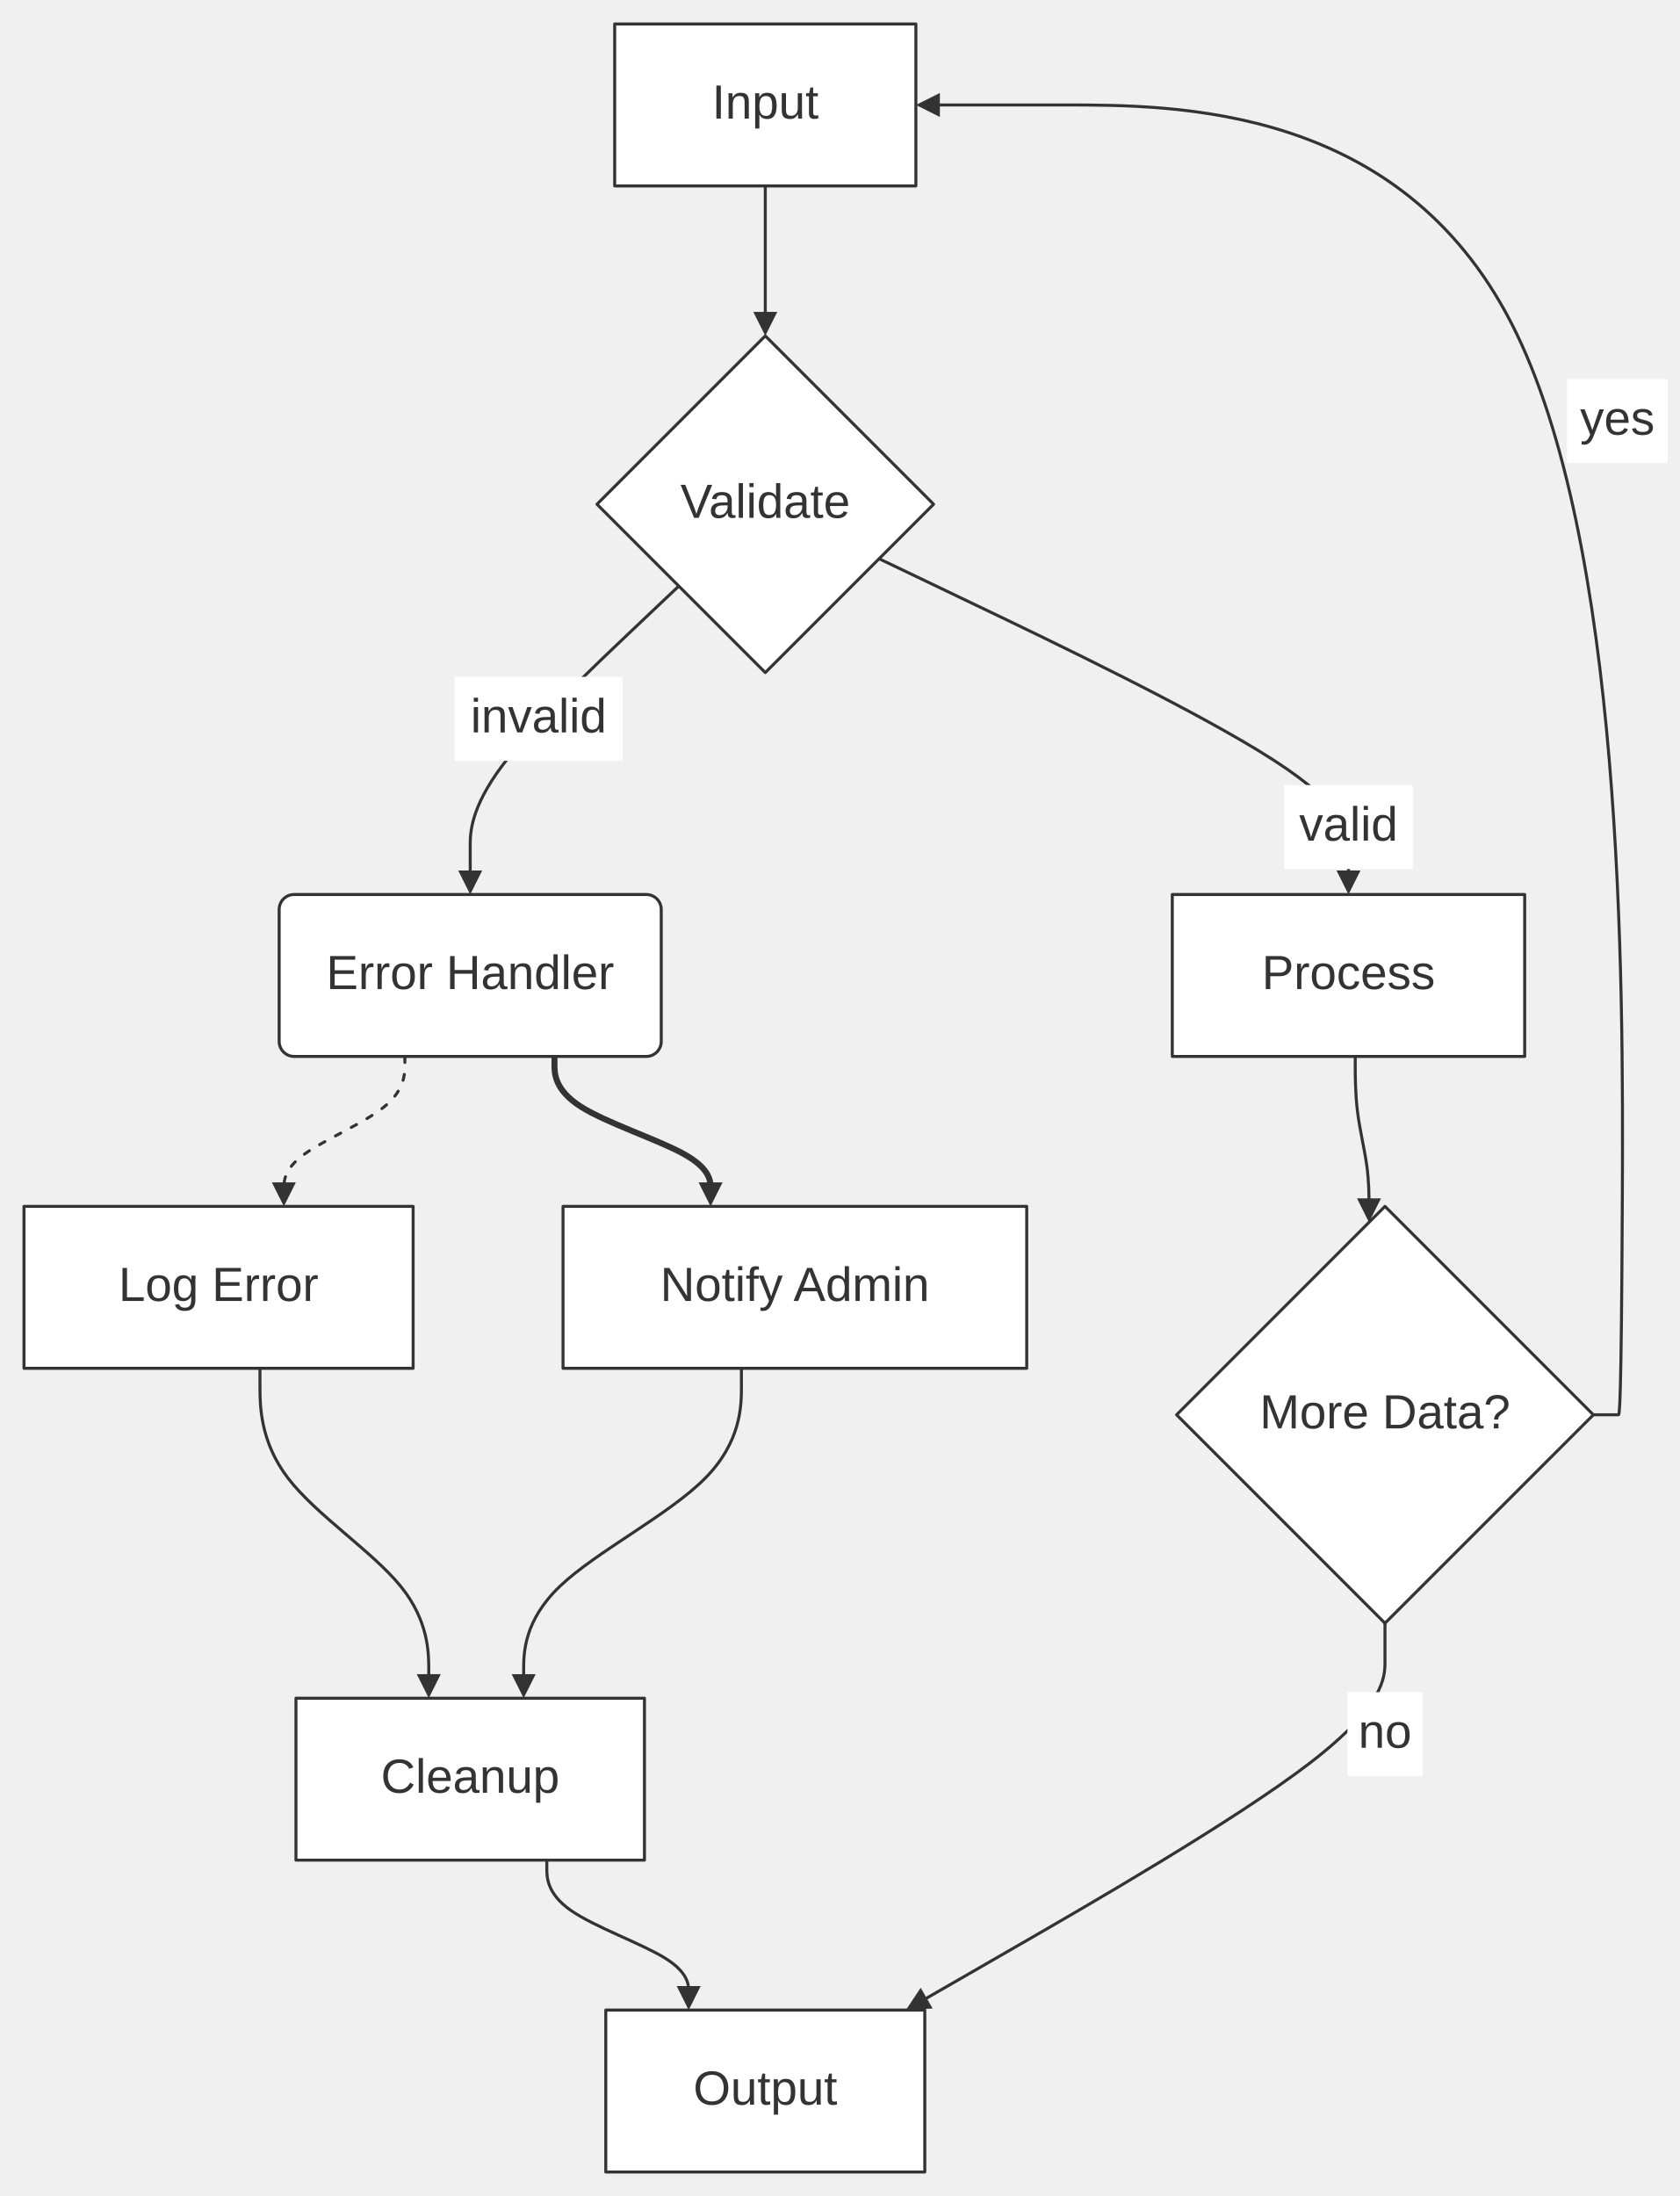
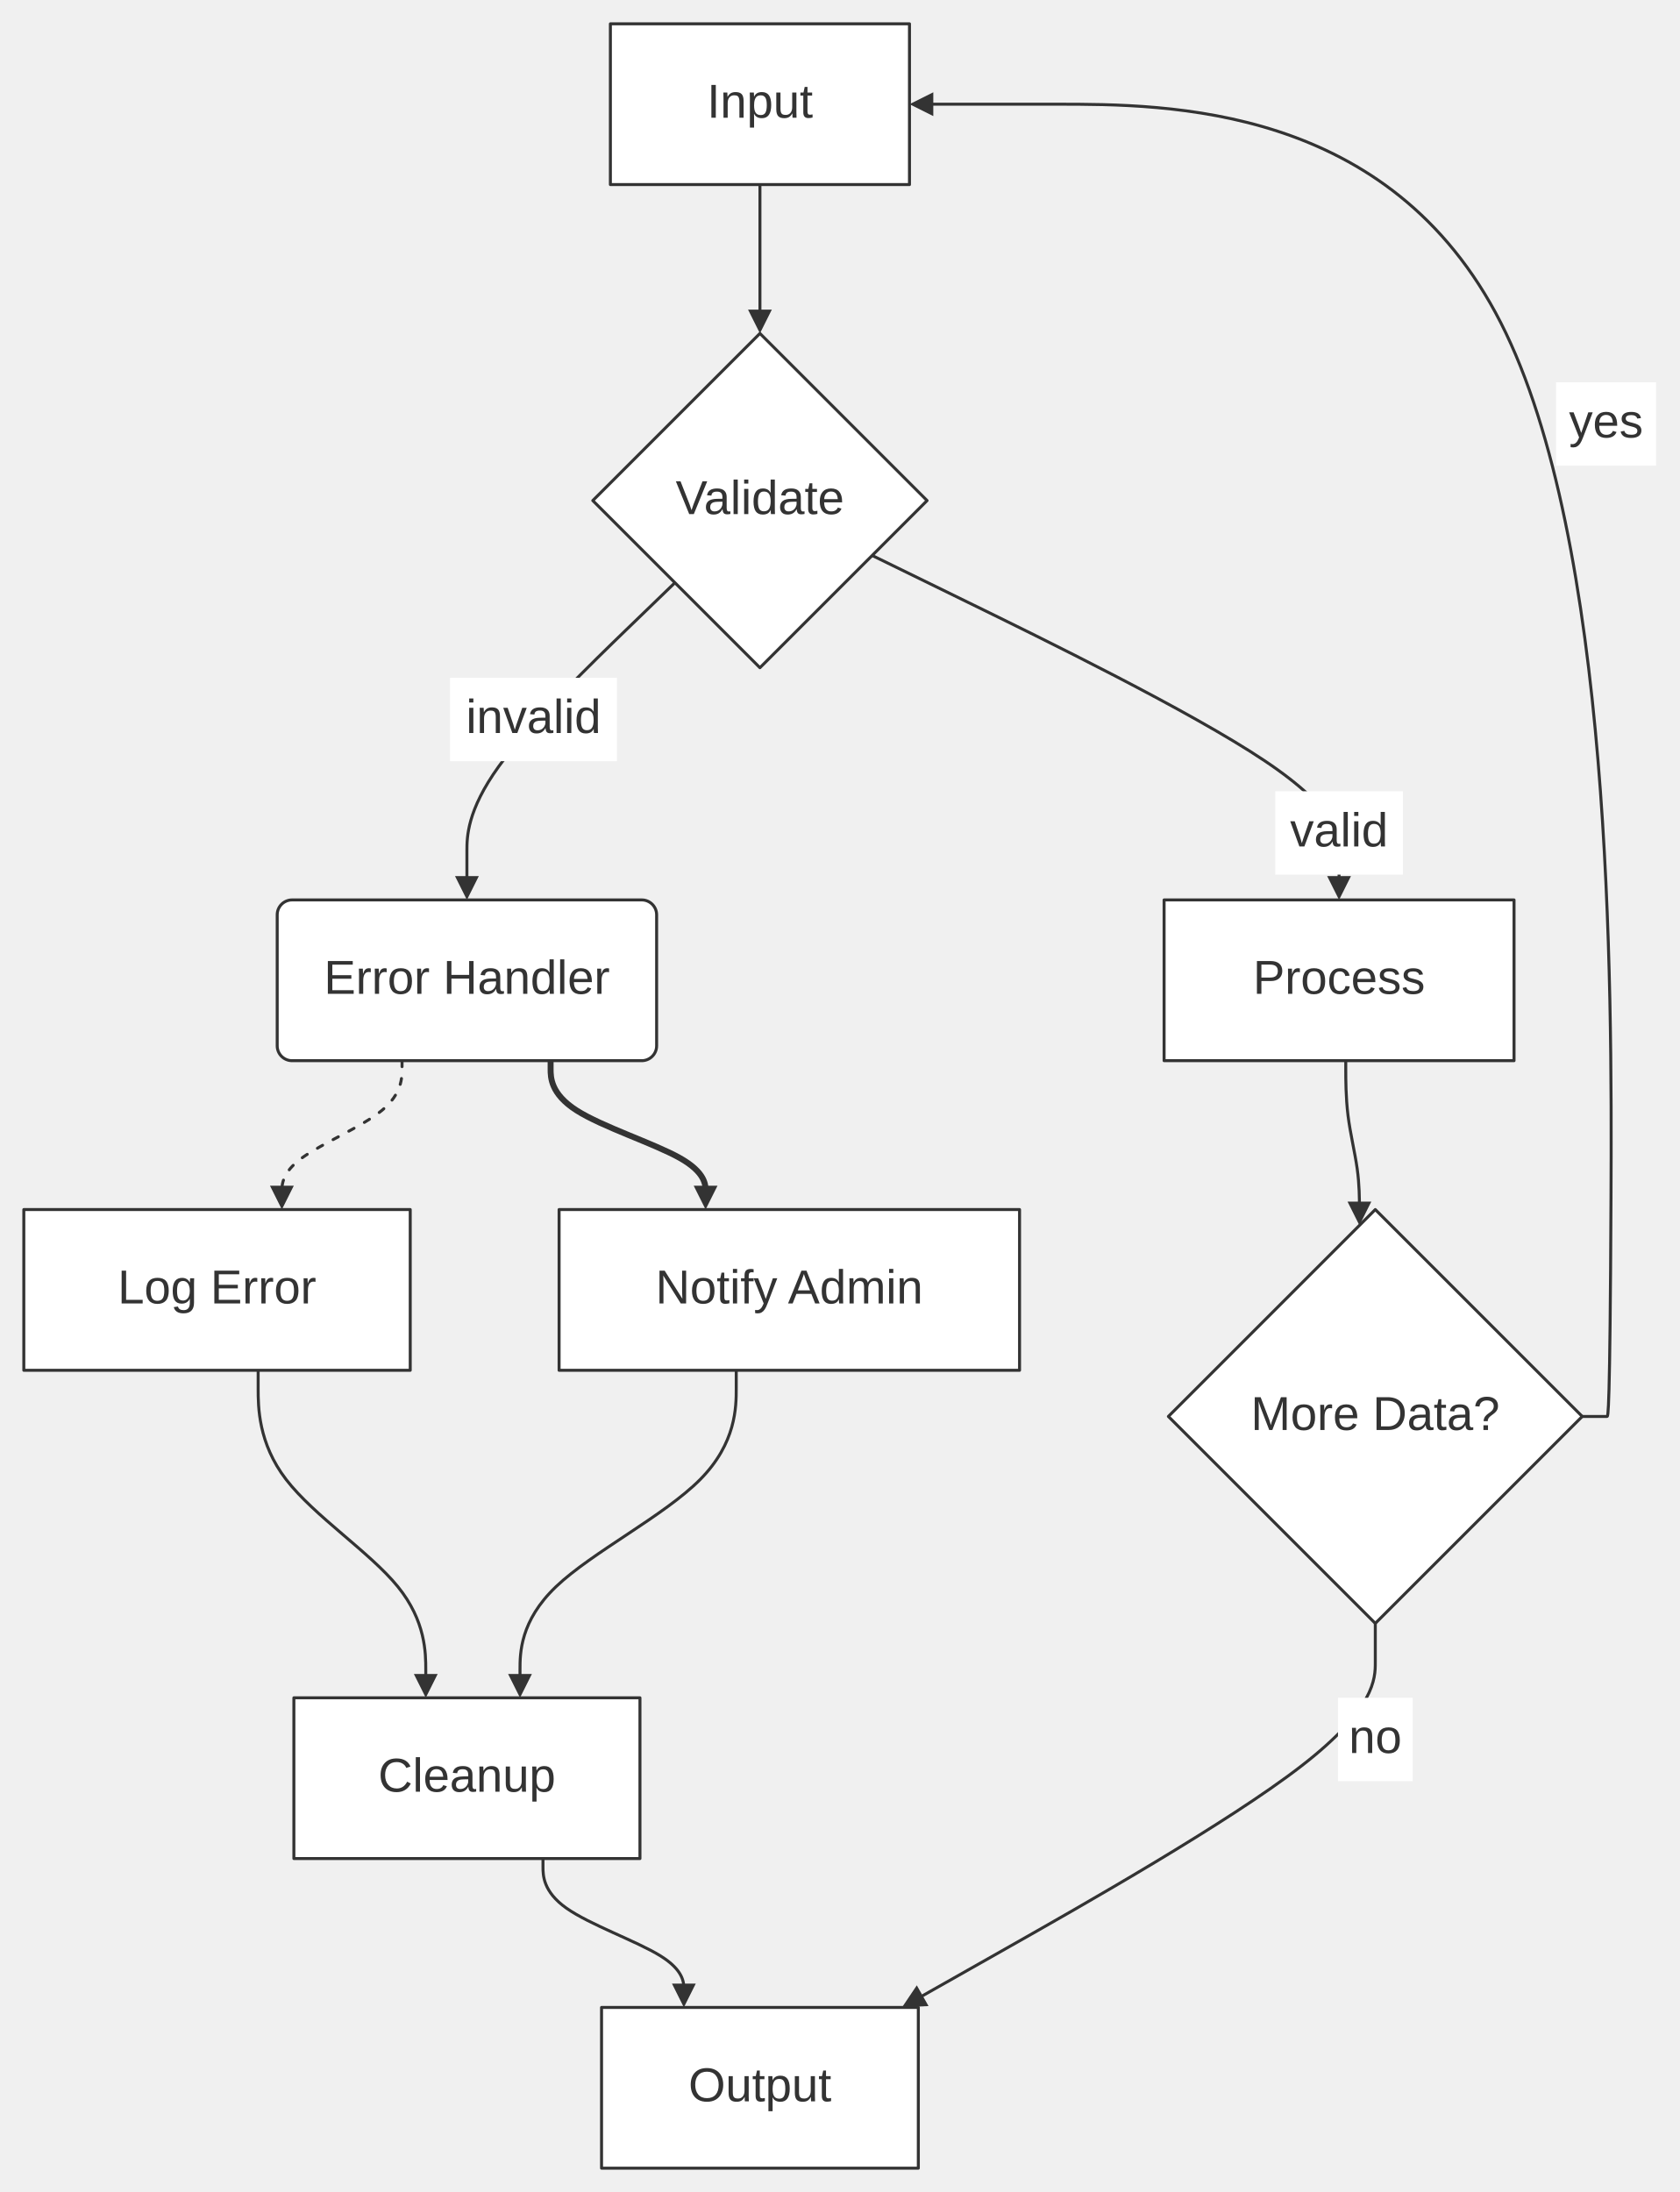
- <svg xmlns="http://www.w3.org/2000/svg" width="100%" viewBox="0 0 560.25 732.28" style="max-width: 560.25px; background-color: transparent;" font-family="&quot;trebuchet ms&quot;, verdana, arial, sans-serif" font-size="16.00">
+ <svg xmlns="http://www.w3.org/2000/svg" width="100%" viewBox="0 0 564.25 736.28" style="max-width: 564.25px; background-color: transparent;" font-family="&quot;trebuchet ms&quot;, verdana, arial, sans-serif" font-size="16.00">
  <defs>
    <marker id="arrowhead" viewBox="0 0 10.00 10.00" refX="5.00" refY="5.00" markerWidth="8.00" markerHeight="8.00" orient="auto-start-reverse" markerUnits="userSpaceOnUse">
      <path d="M 0 0 L 10.00 5.00 L 0 10.00 z" fill="#333" />
    </marker>
  </defs>
  <g transform="translate(0.00,0.00)">
    <g class="edgePaths">
      <path d="M255.25,62.00 L255.25,64.78 C255.25,67.56 255.25,73.11 255.25,78.67 C255.25,84.22 255.25,89.78 255.25,94.67 C255.25,99.56 255.25,103.78 255.25,105.89 L255.25,108.00" stroke="#333" stroke-width="1.00" fill="none" stroke-linecap="round" stroke-linejoin="round" marker-end="url(#arrowhead)" />
-       <path d="M293.21,186.32 L300.43,189.77 L325.32,201.69 C350.21,213.61 399.99,237.44 424.88,253.53 C449.77,269.61 449.77,277.95 449.77,282.11 L449.77,286.28 L449.77,294.28" stroke="#333" stroke-width="1.00" fill="none" stroke-linecap="round" stroke-linejoin="round" marker-end="url(#arrowhead)" />
-       <path d="M226.40,195.44 L220.59,200.93 L209.97,210.99 C199.34,221.05 178.09,241.16 167.46,255.39 C156.83,269.61 156.83,277.95 156.83,282.11 L156.83,286.28 L156.83,294.28" stroke="#333" stroke-width="1.00" fill="none" stroke-linecap="round" stroke-linejoin="round" marker-end="url(#arrowhead)" />
-       <path d="M452.02,352.28 L452.02,355.35 C452.02,358.43 452.02,364.57 452.78,370.72 C453.55,376.87 455.08,383.02 455.85,388.50 C456.61,393.98 456.61,398.80 456.61,401.20 L456.61,403.61" stroke="#333" stroke-width="1.00" fill="none" stroke-linecap="round" stroke-linejoin="round" marker-end="url(#arrowhead)" />
-       <path d="M531.45,471.78 L539.45,471.78 L539.78,471.78 C540.11,471.78 540.78,471.78 541.11,398.98 C541.45,326.19 541.45,180.59 504.12,107.80 C466.79,35.00 392.13,35.00 354.81,35.00 L317.48,35.00 L309.48,35.00" stroke="#333" stroke-width="1.00" fill="none" stroke-linecap="round" stroke-linejoin="round" marker-end="url(#arrowhead)" />
-       <path d="M135.04,352.28 L135.04,355.06 C135.04,357.83 135.04,363.39 128.31,368.95 C121.59,374.50 108.14,380.06 101.41,384.95 C94.68,389.83 94.68,394.06 94.68,396.17 L94.68,398.28" stroke="#333" stroke-width="1.00" fill="none" stroke-linecap="round" stroke-linejoin="round" stroke-dasharray="2.00,4.00" marker-end="url(#arrowhead)" />
-       <path d="M184.94,352.28 L184.94,355.06 C184.94,357.83 184.94,363.39 193.62,368.95 C202.30,374.50 219.65,380.06 228.33,384.95 C237.00,389.83 237.00,394.06 237.00,396.17 L237.00,398.28" stroke="#333" stroke-width="2.00" fill="none" stroke-linecap="round" stroke-linejoin="round" marker-end="url(#arrowhead)" />
-       <path d="M86.71,456.28 L86.71,462.39 C86.71,468.50 86.71,480.72 96.10,492.95 C105.48,505.17 124.25,517.39 133.63,528.95 C143.01,540.50 143.01,551.39 143.01,556.84 L143.01,562.28" stroke="#333" stroke-width="1.00" fill="none" stroke-linecap="round" stroke-linejoin="round" marker-end="url(#arrowhead)" />
-       <path d="M247.29,456.28 L247.29,462.39 C247.29,468.50 247.29,480.72 235.18,492.95 C223.08,505.17 198.87,517.39 186.76,528.95 C174.66,540.50 174.66,551.39 174.66,556.84 L174.66,562.28" stroke="#333" stroke-width="1.00" fill="none" stroke-linecap="round" stroke-linejoin="round" marker-end="url(#arrowhead)" />
-       <path d="M182.38,620.28 L182.38,623.06 C182.38,625.84 182.38,631.39 190.27,636.95 C198.15,642.51 213.93,648.06 221.81,652.95 C229.70,657.84 229.70,662.06 229.70,664.17 L229.70,666.28" stroke="#333" stroke-width="1.00" fill="none" stroke-linecap="round" stroke-linejoin="round" marker-end="url(#arrowhead)" />
-       <path d="M461.94,541.28 L461.94,549.28 L461.94,554.12 C461.94,558.95 461.94,568.62 437.04,587.79 C412.14,606.95 362.34,635.63 337.44,649.96 L312.54,664.30 L305.61,668.29" stroke="#333" stroke-width="1.00" fill="none" stroke-linecap="round" stroke-linejoin="round" marker-end="url(#arrowhead)" />
+       <path d="M292.95,186.58 L300.13,190.09 L325.07,202.29 C350.01,214.49 399.89,238.88 424.83,255.58 C449.77,272.28 449.77,281.28 449.77,285.78 L449.77,290.28 L449.77,298.28" stroke="#333" stroke-width="1.00" fill="none" stroke-linecap="round" stroke-linejoin="round" marker-end="url(#arrowhead)" />
+       <path d="M226.70,195.73 L220.95,201.29 L210.26,211.62 C199.58,221.96 178.20,242.62 167.52,257.45 C156.83,272.28 156.83,281.28 156.83,285.78 L156.83,290.28 L156.83,298.28" stroke="#333" stroke-width="1.00" fill="none" stroke-linecap="round" stroke-linejoin="round" marker-end="url(#arrowhead)" />
+       <path d="M452.02,356.28 L452.02,359.35 C452.02,362.43 452.02,368.57 452.78,374.72 C453.55,380.87 455.08,387.02 455.85,392.50 C456.61,397.98 456.61,402.80 456.61,405.20 L456.61,407.61" stroke="#333" stroke-width="1.00" fill="none" stroke-linecap="round" stroke-linejoin="round" marker-end="url(#arrowhead)" />
+       <path d="M531.45,475.78 L539.45,475.78 L539.78,475.78 C540.11,475.78 540.78,475.78 541.11,402.32 C541.45,328.85 541.45,181.93 504.12,108.46 C466.79,35.00 392.13,35.00 354.81,35.00 L317.48,35.00 L309.48,35.00" stroke="#333" stroke-width="1.00" fill="none" stroke-linecap="round" stroke-linejoin="round" marker-end="url(#arrowhead)" />
+       <path d="M135.04,356.28 L135.04,359.06 C135.04,361.83 135.04,367.39 128.31,372.95 C121.59,378.50 108.14,384.06 101.41,388.95 C94.68,393.83 94.68,398.06 94.68,400.17 L94.68,402.28" stroke="#333" stroke-width="1.00" fill="none" stroke-linecap="round" stroke-linejoin="round" stroke-dasharray="2.00,4.00" marker-end="url(#arrowhead)" />
+       <path d="M184.94,356.28 L184.94,359.06 C184.94,361.83 184.94,367.39 193.62,372.95 C202.30,378.50 219.65,384.06 228.33,388.95 C237.00,393.83 237.00,398.06 237.00,400.17 L237.00,402.28" stroke="#333" stroke-width="2.00" fill="none" stroke-linecap="round" stroke-linejoin="round" marker-end="url(#arrowhead)" />
+       <path d="M86.71,460.28 L86.71,466.39 C86.71,472.50 86.71,484.72 96.10,496.95 C105.48,509.17 124.25,521.39 133.63,532.95 C143.01,544.50 143.01,555.39 143.01,560.84 L143.01,566.28" stroke="#333" stroke-width="1.00" fill="none" stroke-linecap="round" stroke-linejoin="round" marker-end="url(#arrowhead)" />
+       <path d="M247.29,460.28 L247.29,466.39 C247.29,472.50 247.29,484.72 235.18,496.95 C223.08,509.17 198.87,521.39 186.76,532.95 C174.66,544.50 174.66,555.39 174.66,560.84 L174.66,566.28" stroke="#333" stroke-width="1.00" fill="none" stroke-linecap="round" stroke-linejoin="round" marker-end="url(#arrowhead)" />
+       <path d="M182.38,624.28 L182.38,627.06 C182.38,629.84 182.38,635.39 190.27,640.95 C198.15,646.51 213.93,652.06 221.81,656.95 C229.70,661.84 229.70,666.06 229.70,668.17 L229.70,670.28" stroke="#333" stroke-width="1.00" fill="none" stroke-linecap="round" stroke-linejoin="round" marker-end="url(#arrowhead)" />
+       <path d="M461.94,545.28 L461.94,553.28 L461.94,558.45 C461.94,563.62 461.94,573.95 437.18,593.13 C412.43,612.31 362.91,640.34 338.15,654.36 L313.39,668.37 L306.43,672.31" stroke="#333" stroke-width="1.00" fill="none" stroke-linecap="round" stroke-linejoin="round" marker-end="url(#arrowhead)" />
    </g>
    <g class="nodes">
      <rect x="205.02" y="8.00" width="100.46" height="54.00" fill="white" stroke="#333" stroke-width="1.00" stroke-linejoin="round" />
      <text x="255.25" y="35.00" text-anchor="middle" dominant-baseline="middle" fill="#333">Input</text>
      <polygon points="255.25,112.00 311.39,168.14 255.25,224.28 199.11,168.14" fill="white" stroke="#333" stroke-width="1.00" stroke-linejoin="round" />
      <text x="255.25" y="168.14" text-anchor="middle" dominant-baseline="middle" fill="#333">Validate</text>
-       <rect x="391.00" y="298.28" width="117.54" height="54.00" fill="white" stroke="#333" stroke-width="1.00" stroke-linejoin="round" />
-       <text x="449.77" y="325.28" text-anchor="middle" dominant-baseline="middle" fill="#333">Process</text>
-       <rect x="93.11" y="298.28" width="127.44" height="54.00" rx="5.00" ry="5.00" fill="white" stroke="#333" stroke-width="1.00" stroke-linejoin="round" />
-       <text x="156.83" y="325.28" text-anchor="middle" dominant-baseline="middle" fill="#333">Error Handler</text>
-       <polygon points="461.94,402.28 531.45,471.78 461.94,541.28 392.44,471.78" fill="white" stroke="#333" stroke-width="1.00" stroke-linejoin="round" />
-       <text x="461.94" y="471.78" text-anchor="middle" dominant-baseline="middle" fill="#333">More Data?</text>
-       <rect x="202.05" y="670.28" width="106.40" height="54.00" fill="white" stroke="#333" stroke-width="1.00" stroke-linejoin="round" />
-       <text x="255.25" y="697.28" text-anchor="middle" dominant-baseline="middle" fill="#333">Output</text>
-       <rect x="8.00" y="402.28" width="129.79" height="54.00" fill="white" stroke="#333" stroke-width="1.00" stroke-linejoin="round" />
-       <text x="72.89" y="429.28" text-anchor="middle" dominant-baseline="middle" fill="#333">Log Error</text>
-       <rect x="187.79" y="402.28" width="154.66" height="54.00" fill="white" stroke="#333" stroke-width="1.00" stroke-linejoin="round" />
-       <text x="265.11" y="429.28" text-anchor="middle" dominant-baseline="middle" fill="#333">Notify Admin</text>
-       <rect x="98.71" y="566.28" width="116.24" height="54.00" fill="white" stroke="#333" stroke-width="1.00" stroke-linejoin="round" />
-       <text x="156.83" y="593.28" text-anchor="middle" dominant-baseline="middle" fill="#333">Cleanup</text>
+       <rect x="391.00" y="302.28" width="117.54" height="54.00" fill="white" stroke="#333" stroke-width="1.00" stroke-linejoin="round" />
+       <text x="449.77" y="329.28" text-anchor="middle" dominant-baseline="middle" fill="#333">Process</text>
+       <rect x="93.11" y="302.28" width="127.44" height="54.00" rx="5.00" ry="5.00" fill="white" stroke="#333" stroke-width="1.00" stroke-linejoin="round" />
+       <text x="156.83" y="329.28" text-anchor="middle" dominant-baseline="middle" fill="#333">Error Handler</text>
+       <polygon points="461.94,406.28 531.45,475.78 461.94,545.28 392.44,475.78" fill="white" stroke="#333" stroke-width="1.00" stroke-linejoin="round" />
+       <text x="461.94" y="475.78" text-anchor="middle" dominant-baseline="middle" fill="#333">More Data?</text>
+       <rect x="202.05" y="674.28" width="106.40" height="54.00" fill="white" stroke="#333" stroke-width="1.00" stroke-linejoin="round" />
+       <text x="255.25" y="701.28" text-anchor="middle" dominant-baseline="middle" fill="#333">Output</text>
+       <rect x="8.00" y="406.28" width="129.79" height="54.00" fill="white" stroke="#333" stroke-width="1.00" stroke-linejoin="round" />
+       <text x="72.89" y="433.28" text-anchor="middle" dominant-baseline="middle" fill="#333">Log Error</text>
+       <rect x="187.79" y="406.28" width="154.66" height="54.00" fill="white" stroke="#333" stroke-width="1.00" stroke-linejoin="round" />
+       <text x="265.11" y="433.28" text-anchor="middle" dominant-baseline="middle" fill="#333">Notify Admin</text>
+       <rect x="98.71" y="570.28" width="116.24" height="54.00" fill="white" stroke="#333" stroke-width="1.00" stroke-linejoin="round" />
+       <text x="156.83" y="597.28" text-anchor="middle" dominant-baseline="middle" fill="#333">Cleanup</text>
    </g>
    <g class="edgeLabels">
-       <rect x="428.33" y="261.78" width="42.89" height="28.00" fill="white" />
-       <text x="449.77" y="275.78" text-anchor="middle" dominant-baseline="middle" fill="#333">valid</text>
-       <rect x="151.60" y="225.70" width="56.07" height="28.00" fill="white" />
-       <text x="179.63" y="239.70" text-anchor="middle" dominant-baseline="middle" fill="#333">invalid</text>
-       <rect x="522.64" y="126.41" width="33.61" height="28.00" fill="white" />
-       <text x="539.45" y="140.41" text-anchor="middle" dominant-baseline="middle" fill="#333">yes</text>
-       <rect x="449.41" y="564.28" width="25.08" height="28.00" fill="white" />
-       <text x="461.94" y="578.28" text-anchor="middle" dominant-baseline="middle" fill="#333">no</text>
+       <rect x="428.33" y="265.78" width="42.89" height="28.00" fill="white" />
+       <text x="449.77" y="279.78" text-anchor="middle" dominant-baseline="middle" fill="#333">valid</text>
+       <rect x="151.15" y="227.67" width="56.07" height="28.00" fill="white" />
+       <text x="179.19" y="241.67" text-anchor="middle" dominant-baseline="middle" fill="#333">invalid</text>
+       <rect x="522.64" y="128.41" width="33.61" height="28.00" fill="white" />
+       <text x="539.45" y="142.41" text-anchor="middle" dominant-baseline="middle" fill="#333">yes</text>
+       <rect x="449.41" y="570.28" width="25.08" height="28.00" fill="white" />
+       <text x="461.94" y="584.28" text-anchor="middle" dominant-baseline="middle" fill="#333">no</text>
    </g>
  </g>
</svg>
